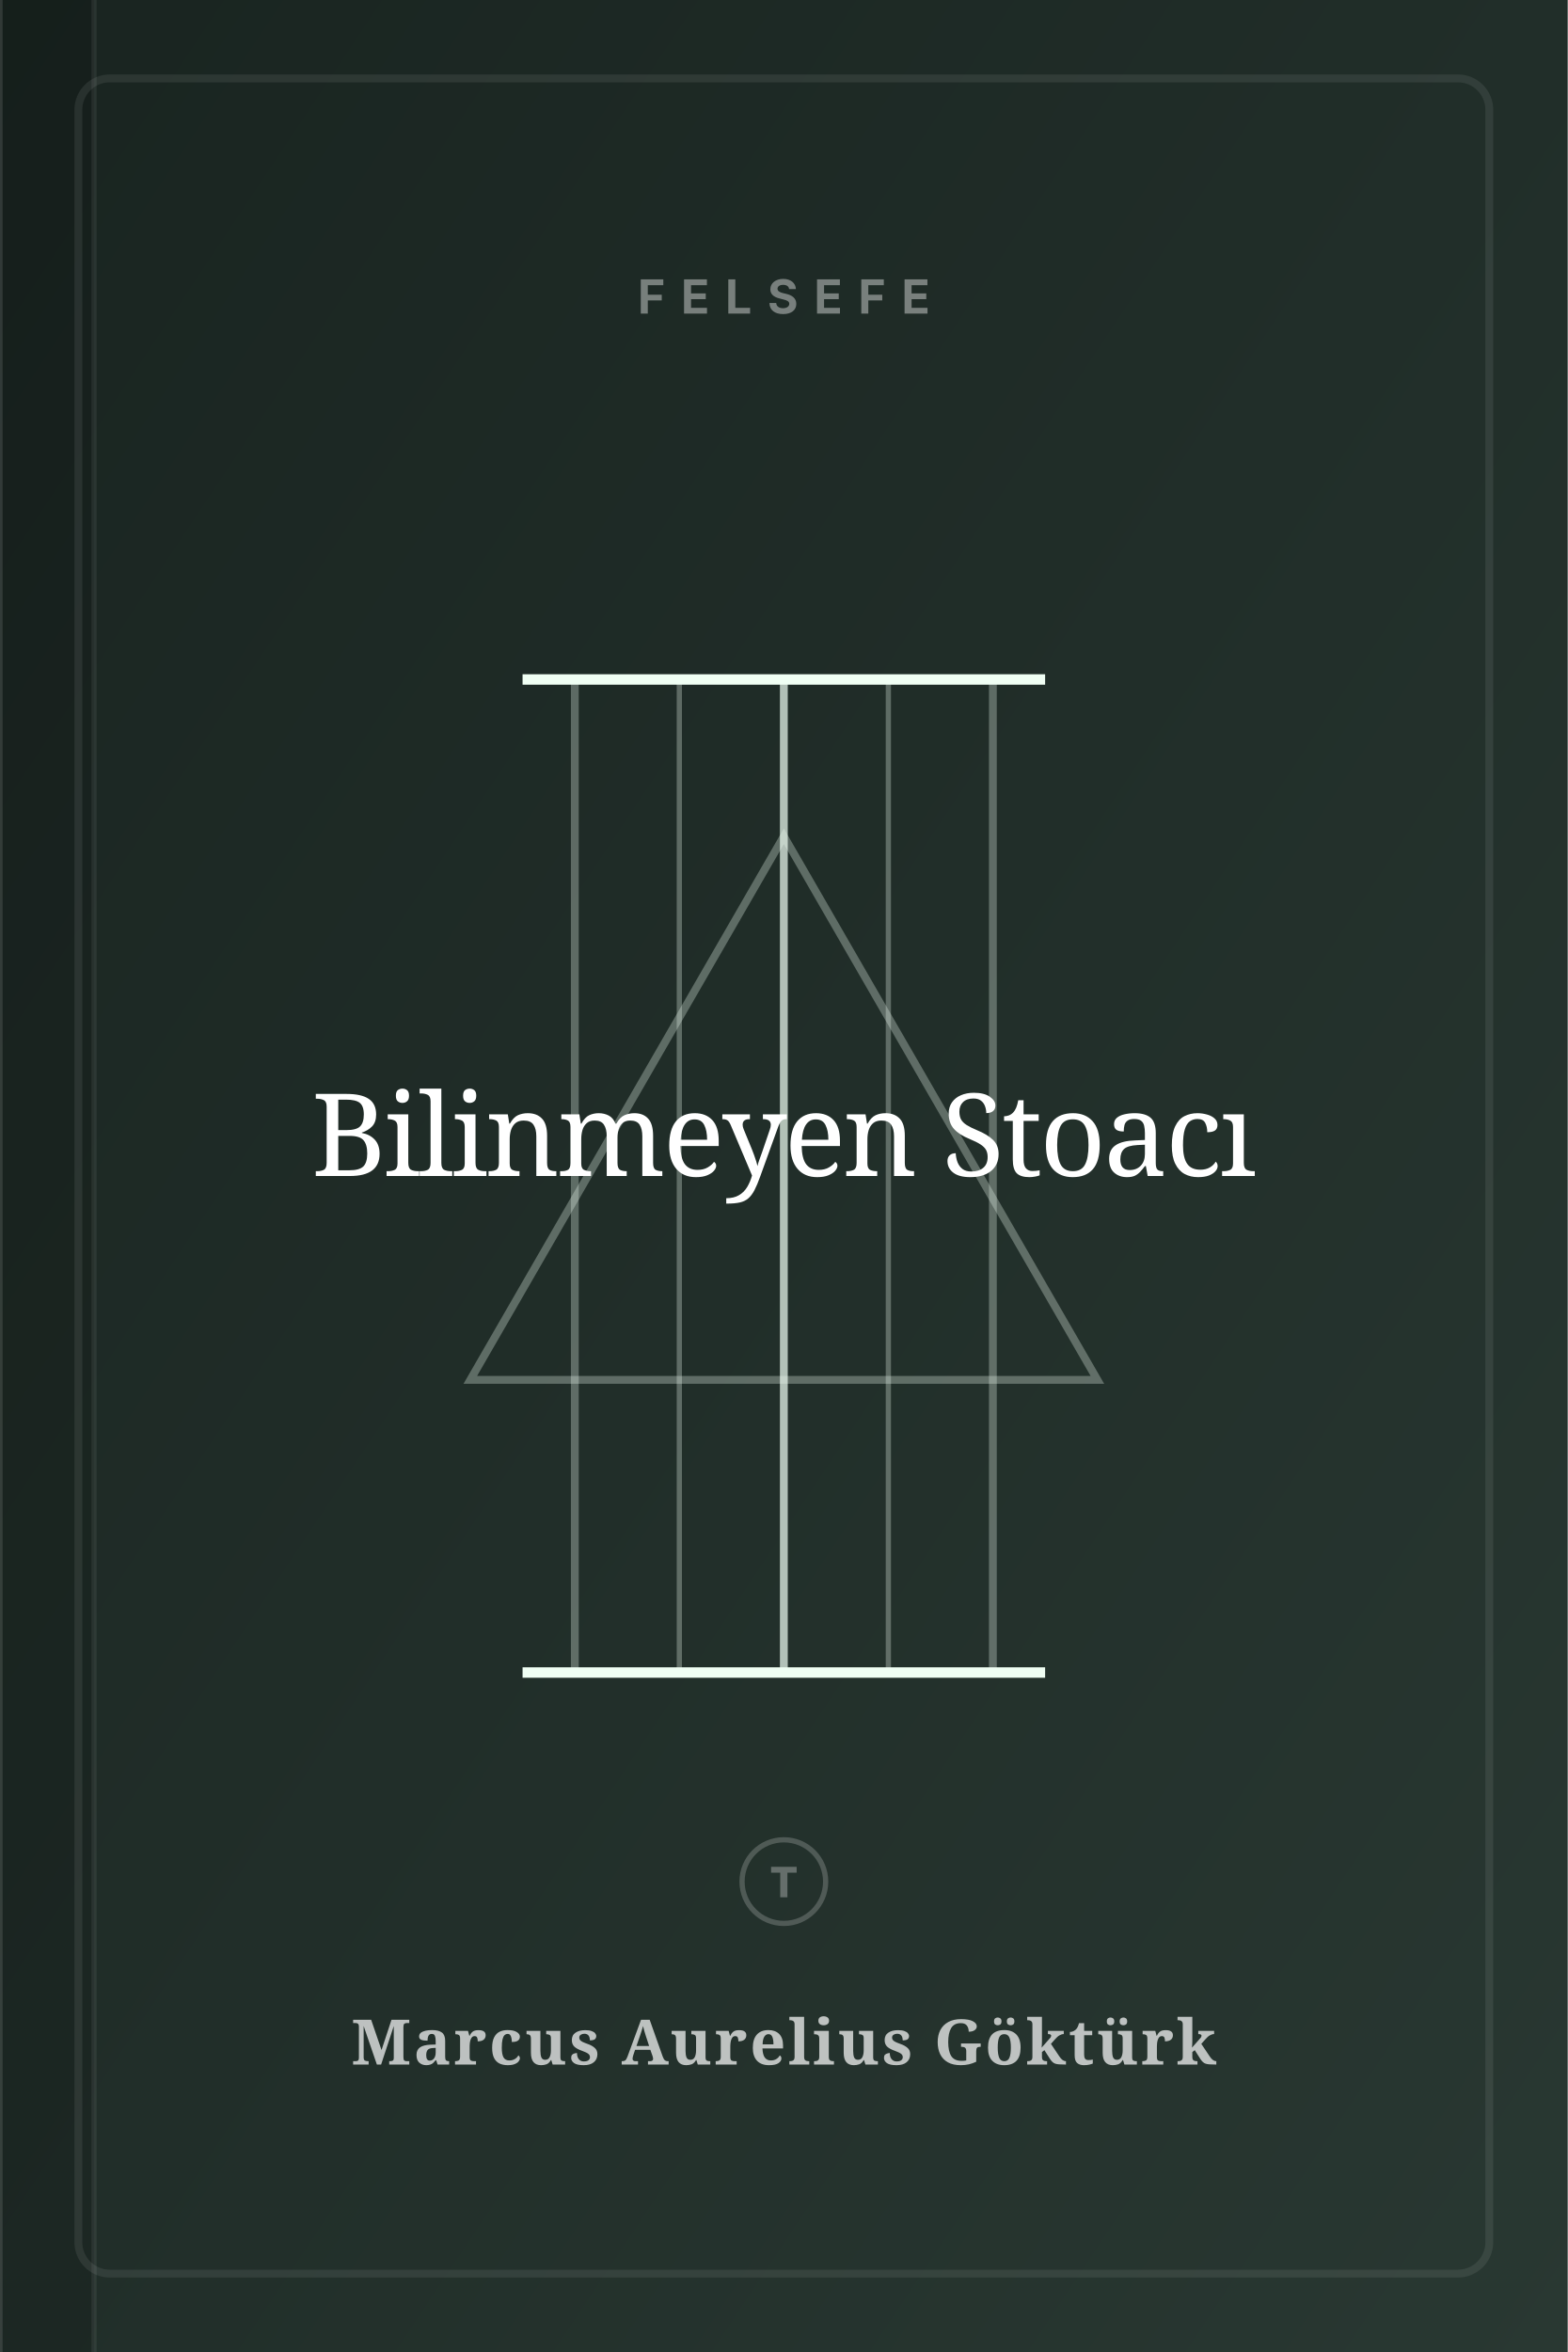
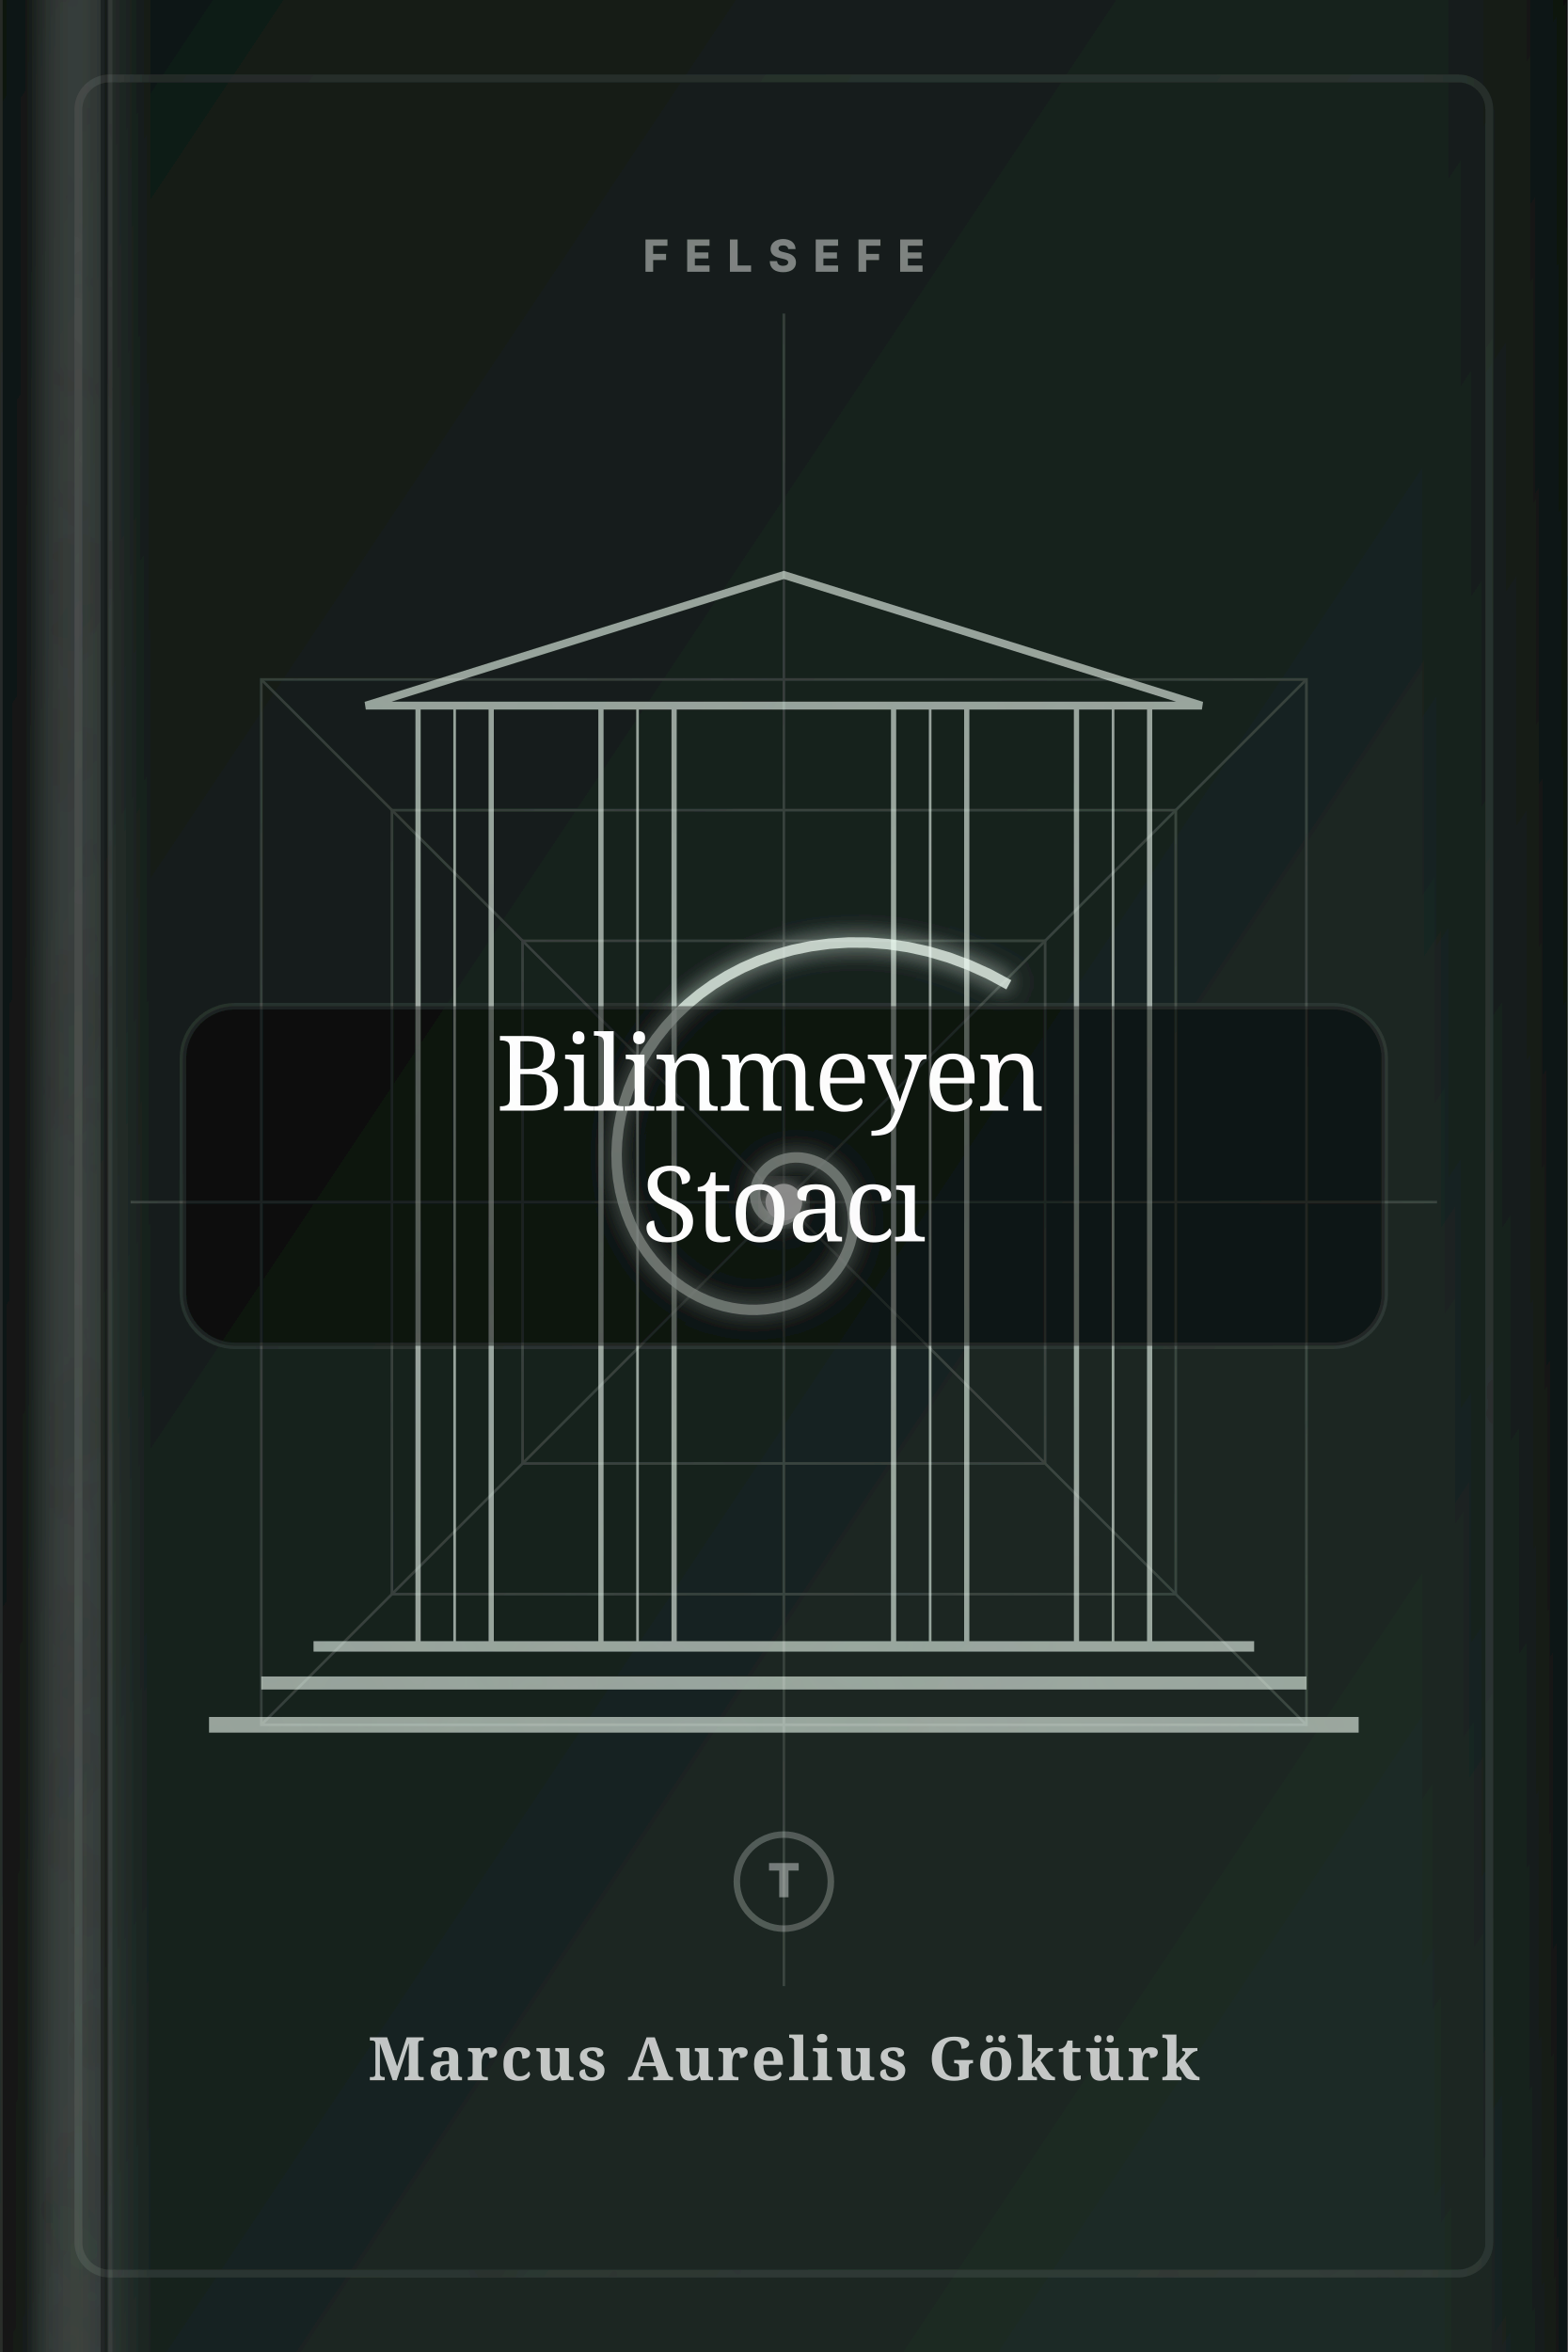
<svg xmlns="http://www.w3.org/2000/svg" viewBox="0 0 300 450" width="100%" height="100%">
  <defs>
    <linearGradient id="grad-19" x1="0%" y1="0%" x2="100%" y2="100%">
-       <stop offset="0%" style="stop-color:#192420;stop-opacity:1" />
-       <stop offset="100%" style="stop-color:#293832;stop-opacity:1" />
+       <stop offset="0%" style="stop-color:#101815;stop-opacity:1" />
+       <stop offset="100%" style="stop-color:#202d28;stop-opacity:1" />
    </linearGradient>
+     <linearGradient id="spine-shading" x1="0" y1="0" x2="1" y2="0">
+       <stop offset="0%" stop-color="#000000" stop-opacity="0.6" />
+       <stop offset="2%" stop-color="#000000" stop-opacity="0.35" />
+       <stop offset="6%" stop-color="#ffffff" stop-opacity="0.12" />
+       <stop offset="10%" stop-color="#ffffff" stop-opacity="0.0" />
+       <stop offset="90%" stop-color="#000000" stop-opacity="0.0" />
+       <stop offset="97%" stop-color="#000000" stop-opacity="0.25" />
+       <stop offset="100%" stop-color="#000000" stop-opacity="0.55" />
+     </linearGradient>
+     <filter id="paper-texture" x="0%" y="0%" width="100%" height="100%">
+       <feTurbulence type="fractalNoise" baseFrequency="0.05" numOctaves="4" result="noise" />
+       <feColorMatrix type="matrix" values="1 0 0 0 0  0 1 0 0 0  0 0 1 0 0  0 0 0 0.08 0" in="noise" result="coloredNoise" />
+       <feComposite operator="in" in2="SourceGraphic" result="composite" />
+       <feBlend mode="multiply" in="SourceGraphic" in2="coloredNoise" />
+     </filter>
  </defs>
-   <rect width="300" height="450" fill="url(#grad-19)" />
-   <rect x="0" y="0" width="18" height="450" fill="rgba(0,0,0,0.15)" />
-   <line x1="18" y1="0" x2="18" y2="450" stroke="rgba(255,255,255,0.07)" stroke-width="1" />
-   <line x1="0" y1="0" x2="0" y2="450" stroke="rgba(255,255,255,0.12)" stroke-width="1" />
-   <line x1="100" y1="130" x2="200" y2="130" stroke="#f0fff4" stroke-width="2" />
-   <line x1="100" y1="320" x2="200" y2="320" stroke="#f0fff4" stroke-width="2" />
-   <line x1="110" y1="130" x2="110" y2="320" stroke="rgba(240, 255, 244, 0.3)" stroke-width="1.5" />
-   <line x1="130" y1="130" x2="130" y2="320" stroke="rgba(240, 255, 244, 0.3)" stroke-width="1" />
-   <line x1="150" y1="130" x2="150" y2="320" stroke="#f0fff4" stroke-width="1.5" opacity="0.7" />
-   <line x1="170" y1="130" x2="170" y2="320" stroke="rgba(240, 255, 244, 0.3)" stroke-width="1" />
-   <line x1="190" y1="130" x2="190" y2="320" stroke="rgba(240, 255, 244, 0.3)" stroke-width="1.5" />
-   <polygon points="150,160 210,264 90,264" fill="none" stroke="#f0fff4" stroke-width="1.5" opacity="0.3" />
-   <rect x="15" y="15" width="270" height="420" rx="6" fill="none" stroke="rgba(255,255,255,0.08)" stroke-width="1.5" />
-   <text x="150" y="60" fill="rgba(255,255,255,0.4)" font-family="system-ui, -apple-system, sans-serif" font-size="9" font-weight="700" letter-spacing="3" text-anchor="middle">FELSEFE</text>
-   <text x="150" y="225.0" text-anchor="middle" fill="#ffffff" font-family="Georgia, serif" font-size="22px" font-weight="normal" letter-spacing="-0.5px">
-     <tspan x="150" dy="0">Bilinmeyen Stoacı</tspan>
-   </text>
-   <g transform="translate(150, 360)">
-     <circle cx="0" cy="0" r="8" fill="none" stroke="rgba(255,255,255,0.2)" stroke-width="1" />
-     <text x="0" y="3" fill="rgba(255,255,255,0.3)" font-family="system-ui, -apple-system, sans-serif" font-size="8" font-weight="800" text-anchor="middle">T</text>
+   <g filter="url(#paper-texture)">
+     <rect width="300" height="450" fill="url(#grad-19)" />
+     <rect width="300" height="450" fill="url(#spine-shading)" />
+     <line x1="20" y1="0" x2="20" y2="450" stroke="rgba(0,0,0,0.4)" stroke-width="1.5" />
+     <line x1="21" y1="0" x2="21" y2="450" stroke="rgba(255,255,255,0.06)" stroke-width="1" />
+     <rect x="0" y="0" width="20" height="450" fill="rgba(255,255,255,0.03)" />
+     <line x1="0" y1="0" x2="0" y2="450" stroke="rgba(255,255,255,0.1)" stroke-width="1" />
+     <g stroke="#f0fdf4" stroke-width="0.5" opacity="0.15">
+       <rect x="50" y="130" width="200" height="200" fill="none" />
+       <rect x="75" y="155" width="150" height="150" fill="none" />
+       <rect x="100" y="180" width="100" height="100" fill="none" />
+       <line x1="50" y1="130" x2="250" y2="330" />
+       <line x1="250" y1="130" x2="50" y2="330" />
+       <line x1="150" y1="60" x2="150" y2="380" />
+       <line x1="25" y1="230" x2="275" y2="230" />
+     </g>
+     <g fill="none" stroke="#f0fdf4" opacity="0.6">
+       <polygon points="150,110 230,135 70,135" stroke-width="1.5" />
+       <line x1="60" y1="315" x2="240" y2="315" stroke-width="2" />
+       <line x1="50" y1="322" x2="250" y2="322" stroke-width="2.5" />
+       <line x1="40" y1="330" x2="260" y2="330" stroke-width="3" />
+       <rect x="80" y="135" width="14" height="180" stroke-width="1" />
+       <line x1="87" y1="135" x2="87" y2="315" stroke-width="0.5" />
+       <rect x="115" y="135" width="14" height="180" stroke-width="1" />
+       <line x1="122" y1="135" x2="122" y2="315" stroke-width="0.5" />
+       <rect x="171" y="135" width="14" height="180" stroke-width="1" />
+       <line x1="178" y1="135" x2="178" y2="315" stroke-width="0.5" />
+       <rect x="206" y="135" width="14" height="180" stroke-width="1" />
+       <line x1="213" y1="135" x2="213" y2="315" stroke-width="0.5" />
+     </g>
+     <path d="M 152.2,230.0 L 152.238,230.156 L 152.265,230.318 L 152.282,230.485 L 152.287,230.656 L 152.28,230.83 L 152.26,231.006 L 152.227,231.184 L 152.182,231.363 L 152.122,231.542 L 152.049,231.719 L 151.962,231.895 L 151.861,232.067 L 151.746,232.235 L 151.617,232.398 L 151.475,232.554 L 151.319,232.703 L 151.149,232.844 L 150.967,232.975 L 150.772,233.095 L 150.565,233.203 L 150.347,233.298 L 150.118,233.38 L 149.88,233.447 L 149.632,233.498 L 149.377,233.532 L 149.115,233.549 L 148.848,233.547 L 148.575,233.526 L 148.3,233.486 L 148.023,233.425 L 147.745,233.343 L 147.468,233.241 L 147.194,233.116 L 146.924,232.971 L 146.66,232.803 L 146.403,232.614 L 146.154,232.403 L 145.917,232.171 L 145.692,231.918 L 145.482,231.645 L 145.287,231.352 L 145.109,231.04 L 144.951,230.71 L 144.813,230.363 L 144.698,230.0 L 144.606,229.623 L 144.54,229.233 L 144.501,228.831 L 144.489,228.42 L 144.506,228 L 144.554,227.575 L 144.632,227.146 L 144.742,226.715 L 144.885,226.284 L 145.061,225.856 L 145.271,225.433 L 145.514,225.018 L 145.791,224.613 L 146.102,224.221 L 146.446,223.844 L 146.822,223.485 L 147.231,223.146 L 147.671,222.831 L 148.14,222.541 L 148.639,222.281 L 149.164,222.05 L 149.716,221.854 L 150.29,221.693 L 150.886,221.57 L 151.501,221.488 L 152.132,221.448 L 152.777,221.452 L 153.433,221.502 L 154.097,221.6 L 154.765,221.746 L 155.435,221.943 L 156.102,222.19 L 156.763,222.489 L 157.414,222.841 L 158.051,223.245 L 158.67,223.701 L 159.268,224.209 L 159.84,224.768 L 160.382,225.378 L 160.89,226.037 L 161.359,226.743 L 161.787,227.495 L 162.169,228.29 L 162.5,229.126 L 162.778,230.0 L 162.999,230.909 L 163.158,231.849 L 163.254,232.817 L 163.282,233.809 L 163.241,234.819 L 163.126,235.844 L 162.937,236.879 L 162.671,237.918 L 162.326,238.956 L 161.902,239.987 L 161.397,241.006 L 160.811,242.007 L 160.143,242.983 L 159.395,243.928 L 158.566,244.837 L 157.659,245.702 L 156.674,246.518 L 155.614,247.278 L 154.482,247.975 L 153.28,248.604 L 152.014,249.159 L 150.686,249.633 L 149.301,250.02 L 147.865,250.316 L 146.383,250.515 L 144.861,250.611 L 143.306,250.601 L 141.725,250.481 L 140.126,250.245 L 138.515,249.892 L 136.902,249.419 L 135.295,248.822 L 133.702,248.101 L 132.133,247.254 L 130.597,246.281 L 129.105,245.181 L 127.664,243.957 L 126.286,242.609 L 124.98,241.14 L 123.756,239.552 L 122.623,237.85 L 121.592,236.038 L 120.673,234.122 L 119.873,232.107 L 119.204,230.0 L 118.672,227.809 L 118.287,225.543 L 118.057,223.21 L 117.989,220.821 L 118.09,218.386 L 118.365,215.915 L 118.821,213.422 L 119.462,210.918 L 120.293,208.416 L 121.315,205.931 L 122.533,203.475 L 123.945,201.064 L 125.554,198.711 L 127.358,196.432 L 129.355,194.242 L 131.543,192.157 L 133.916,190.191 L 136.47,188.36 L 139.199,186.679 L 142.094,185.163 L 145.147,183.827 L 148.348,182.685 L 151.685,181.751 L 155.146,181.038 L 158.718,180.559 L 162.385,180.326 L 166.132,180.35 L 169.942,180.641 L 173.798,181.207 L 177.679,182.058 L 181.567,183.2 L 185.441,184.638 L 189.279,186.376 L 193.06,188.417" fill="none" stroke="#f0fdf4" stroke-width="2" opacity="0.8" stroke-dasharray="1000" stroke-dashoffset="0" filter="url(#glow-philosophy)" />
+     <circle cx="150" cy="230" r="3.5" fill="#ffffff" filter="url(#glow-philosophy)" />
+     <defs>
+       <filter id="glow-philosophy" x="-20%" y="-20%" width="140%" height="140%">
+         <feGaussianBlur stdDeviation="2" result="blur" />
+         <feMerge>
+           <feMergeNode in="blur" />
+           <feMergeNode in="SourceGraphic" />
+         </feMerge>
+       </filter>
+     </defs>
+     <rect x="15" y="15" width="270" height="420" rx="6" fill="none" stroke="rgba(255,255,255,0.08)" stroke-width="1.5" />
+     <rect x="35" y="192.5" width="230" height="65" rx="10" fill="rgba(0,0,0,0.45)" stroke="rgba(255,255,255,0.08)" stroke-width="1.25" backdrop-filter="blur(5px)" />
+     <text x="150" y="52" fill="rgba(255,255,255,0.45)" font-family="system-ui, -apple-system, sans-serif" font-size="8.5" font-weight="800" letter-spacing="3" text-anchor="middle">FELSEFE</text>
+     <text x="150" y="212.5" text-anchor="middle" fill="#ffffff" font-family="Georgia, serif" font-size="20px" font-weight="normal" letter-spacing="-0.5px" text-transform="none">
+       <tspan x="150" dy="0">Bilinmeyen</tspan>
+       <tspan x="150" dy="25px">Stoacı</tspan>
+     </text>
+     <g transform="translate(150, 360)">
+       <circle cx="0" cy="0" r="9" fill="none" stroke="rgba(255,255,255,0.25)" stroke-width="1.25" />
+       <text x="0" y="3" fill="rgba(255,255,255,0.4)" font-family="system-ui, -apple-system, sans-serif" font-size="9" font-weight="900" text-anchor="middle">T</text>
+     </g>
+     <text x="150" y="398" fill="rgba(255,255,255,0.75)" font-family="Georgia, serif" font-size="11.5" font-weight="600" letter-spacing="0.5" text-anchor="middle">Marcus Aurelius Göktürk</text>
  </g>
-   <text x="150" y="395" fill="rgba(255,255,255,0.7)" font-family="Georgia, serif" font-size="12" font-weight="600" letter-spacing="0.5" text-anchor="middle">Marcus Aurelius Göktürk</text>
</svg>
